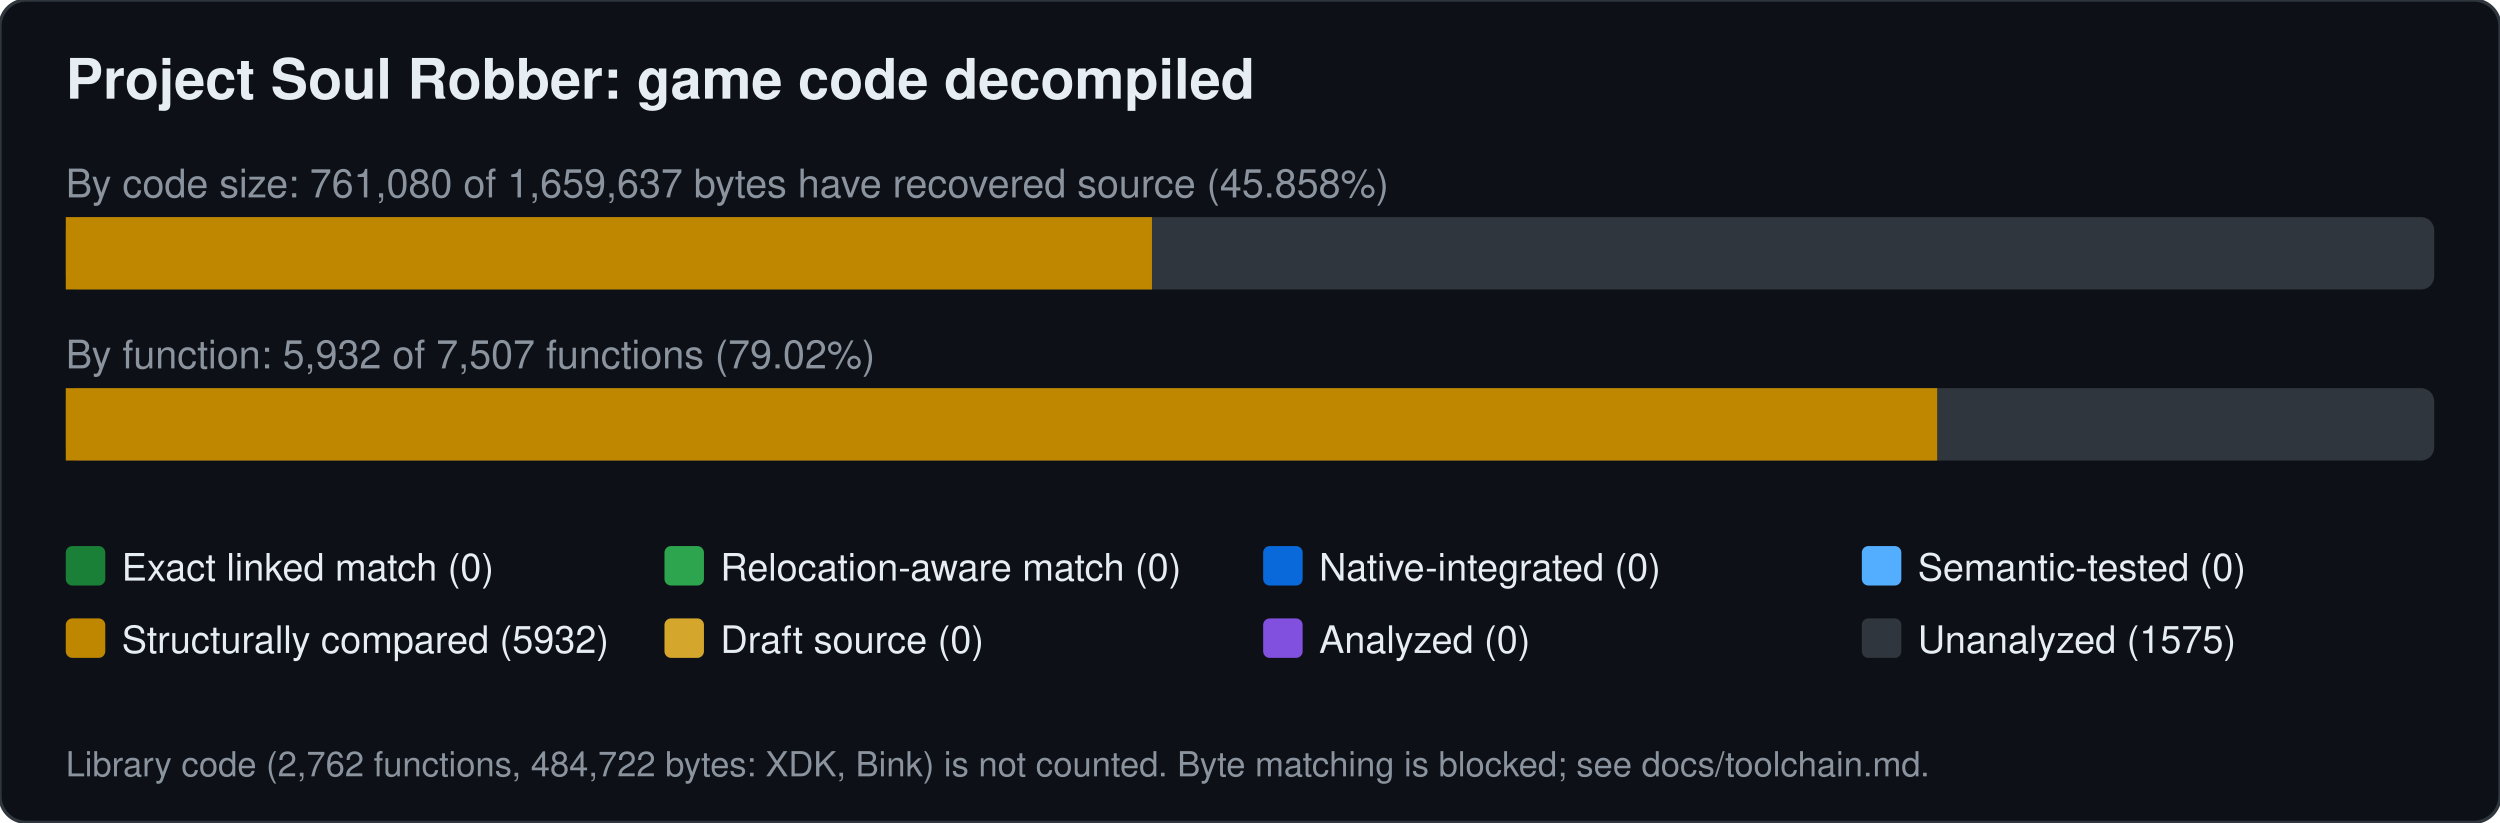
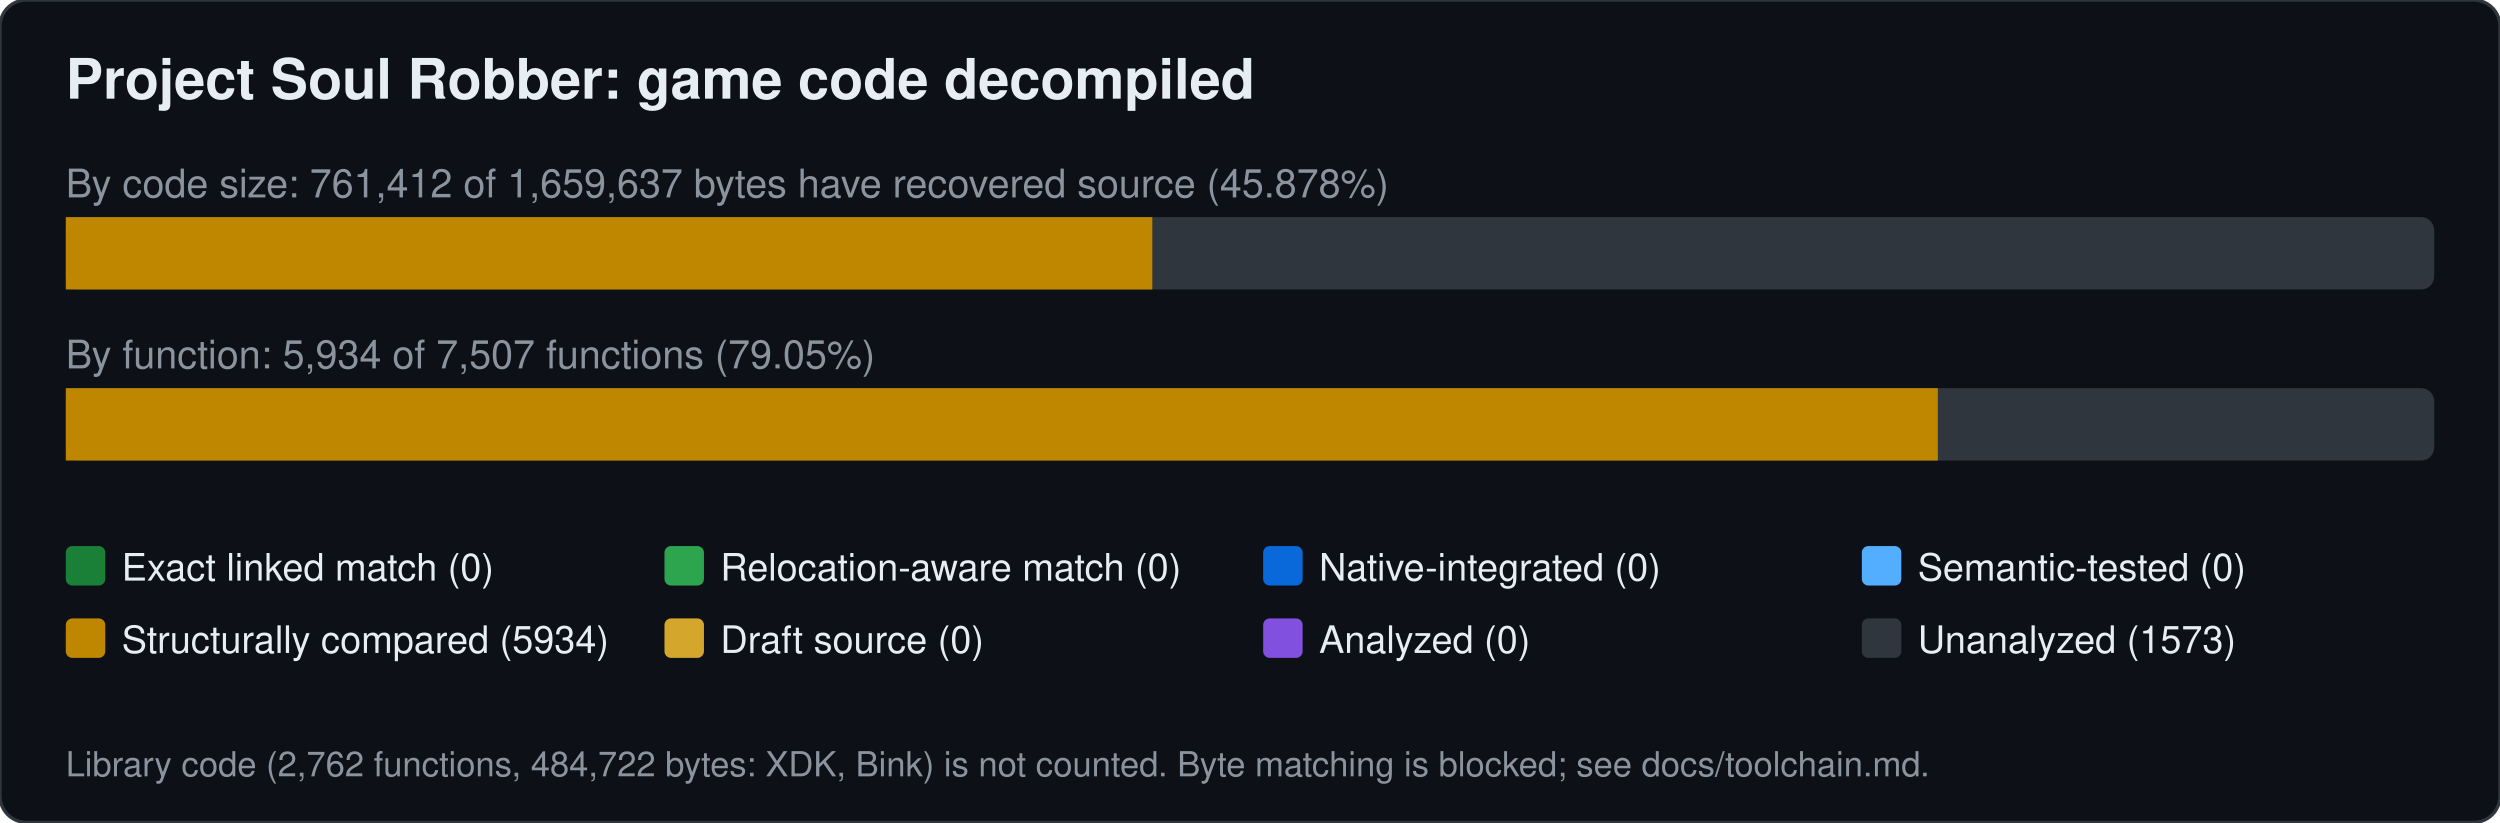
<svg xmlns="http://www.w3.org/2000/svg" width="760" height="250" viewBox="0 0 760 250" font-family="Segoe UI,Helvetica,Arial,sans-serif">
  <rect width="760" height="250" rx="8" fill="#0d1117" stroke="#30363d" />
  <text x="20" y="30" font-size="17" font-weight="600" fill="#e6edf3">Project Soul Robber: game code decompiled</text>
-   <text x="20" y="60" font-size="12" fill="#8b949e">By code size: 761,080 of 1,659,637 bytes have recovered source (45.858%)</text>
+   <text x="20" y="60" font-size="12" fill="#8b949e">By code size: 761,412 of 1,659,637 bytes have recovered source (45.878%)</text>
  <rect x="20" y="66" width="720" height="22" rx="4" fill="#30363d" />
-   <rect x="20.0" y="66" width="330.2" height="22" fill="#bf8700" />
-   <text x="20" y="112" font-size="12" fill="#8b949e">By function: 5,932 of 7,507 functions (79.02%)</text>
+   <rect x="20.0" y="66" width="330.3" height="22" fill="#bf8700" />
+   <text x="20" y="112" font-size="12" fill="#8b949e">By function: 5,934 of 7,507 functions (79.05%)</text>
  <rect x="20" y="118" width="720" height="22" rx="4" fill="#30363d" />
-   <rect x="20.0" y="118" width="568.9" height="22" fill="#bf8700" />
+   <rect x="20.0" y="118" width="569.1" height="22" fill="#bf8700" />
  <rect x="20" y="166" width="12" height="12" rx="2" fill="#1a7f37" />
  <text x="37" y="176.5" font-size="11.5" fill="#e6edf3">Exact linked match (0)</text>
  <rect x="202" y="166" width="12" height="12" rx="2" fill="#2da44e" />
  <text x="219" y="176.5" font-size="11.5" fill="#e6edf3">Relocation-aware match (0)</text>
  <rect x="384" y="166" width="12" height="12" rx="2" fill="#0969da" />
  <text x="401" y="176.5" font-size="11.5" fill="#e6edf3">Native-integrated (0)</text>
  <rect x="566" y="166" width="12" height="12" rx="2" fill="#54aeff" />
  <text x="583" y="176.5" font-size="11.5" fill="#e6edf3">Semantic-tested (0)</text>
  <rect x="20" y="188" width="12" height="12" rx="2" fill="#bf8700" />
-   <text x="37" y="198.5" font-size="11.5" fill="#e6edf3">Structurally compared (5932)</text>
+   <text x="37" y="198.5" font-size="11.5" fill="#e6edf3">Structurally compared (5934)</text>
  <rect x="202" y="188" width="12" height="12" rx="2" fill="#d4a72c" />
  <text x="219" y="198.5" font-size="11.5" fill="#e6edf3">Draft source (0)</text>
  <rect x="384" y="188" width="12" height="12" rx="2" fill="#8250df" />
  <text x="401" y="198.5" font-size="11.5" fill="#e6edf3">Analyzed (0)</text>
  <rect x="566" y="188" width="12" height="12" rx="2" fill="#30363d" />
-   <text x="583" y="198.5" font-size="11.5" fill="#e6edf3">Unanalyzed (1575)</text>
+   <text x="583" y="198.5" font-size="11.5" fill="#e6edf3">Unanalyzed (1573)</text>
  <text x="20" y="236" font-size="10.5" fill="#8b949e">Library code (2,762 functions, 484,722 bytes: XDK, Bink) is not counted. Byte matching is blocked; see docs/toolchain.md.</text>
</svg>
